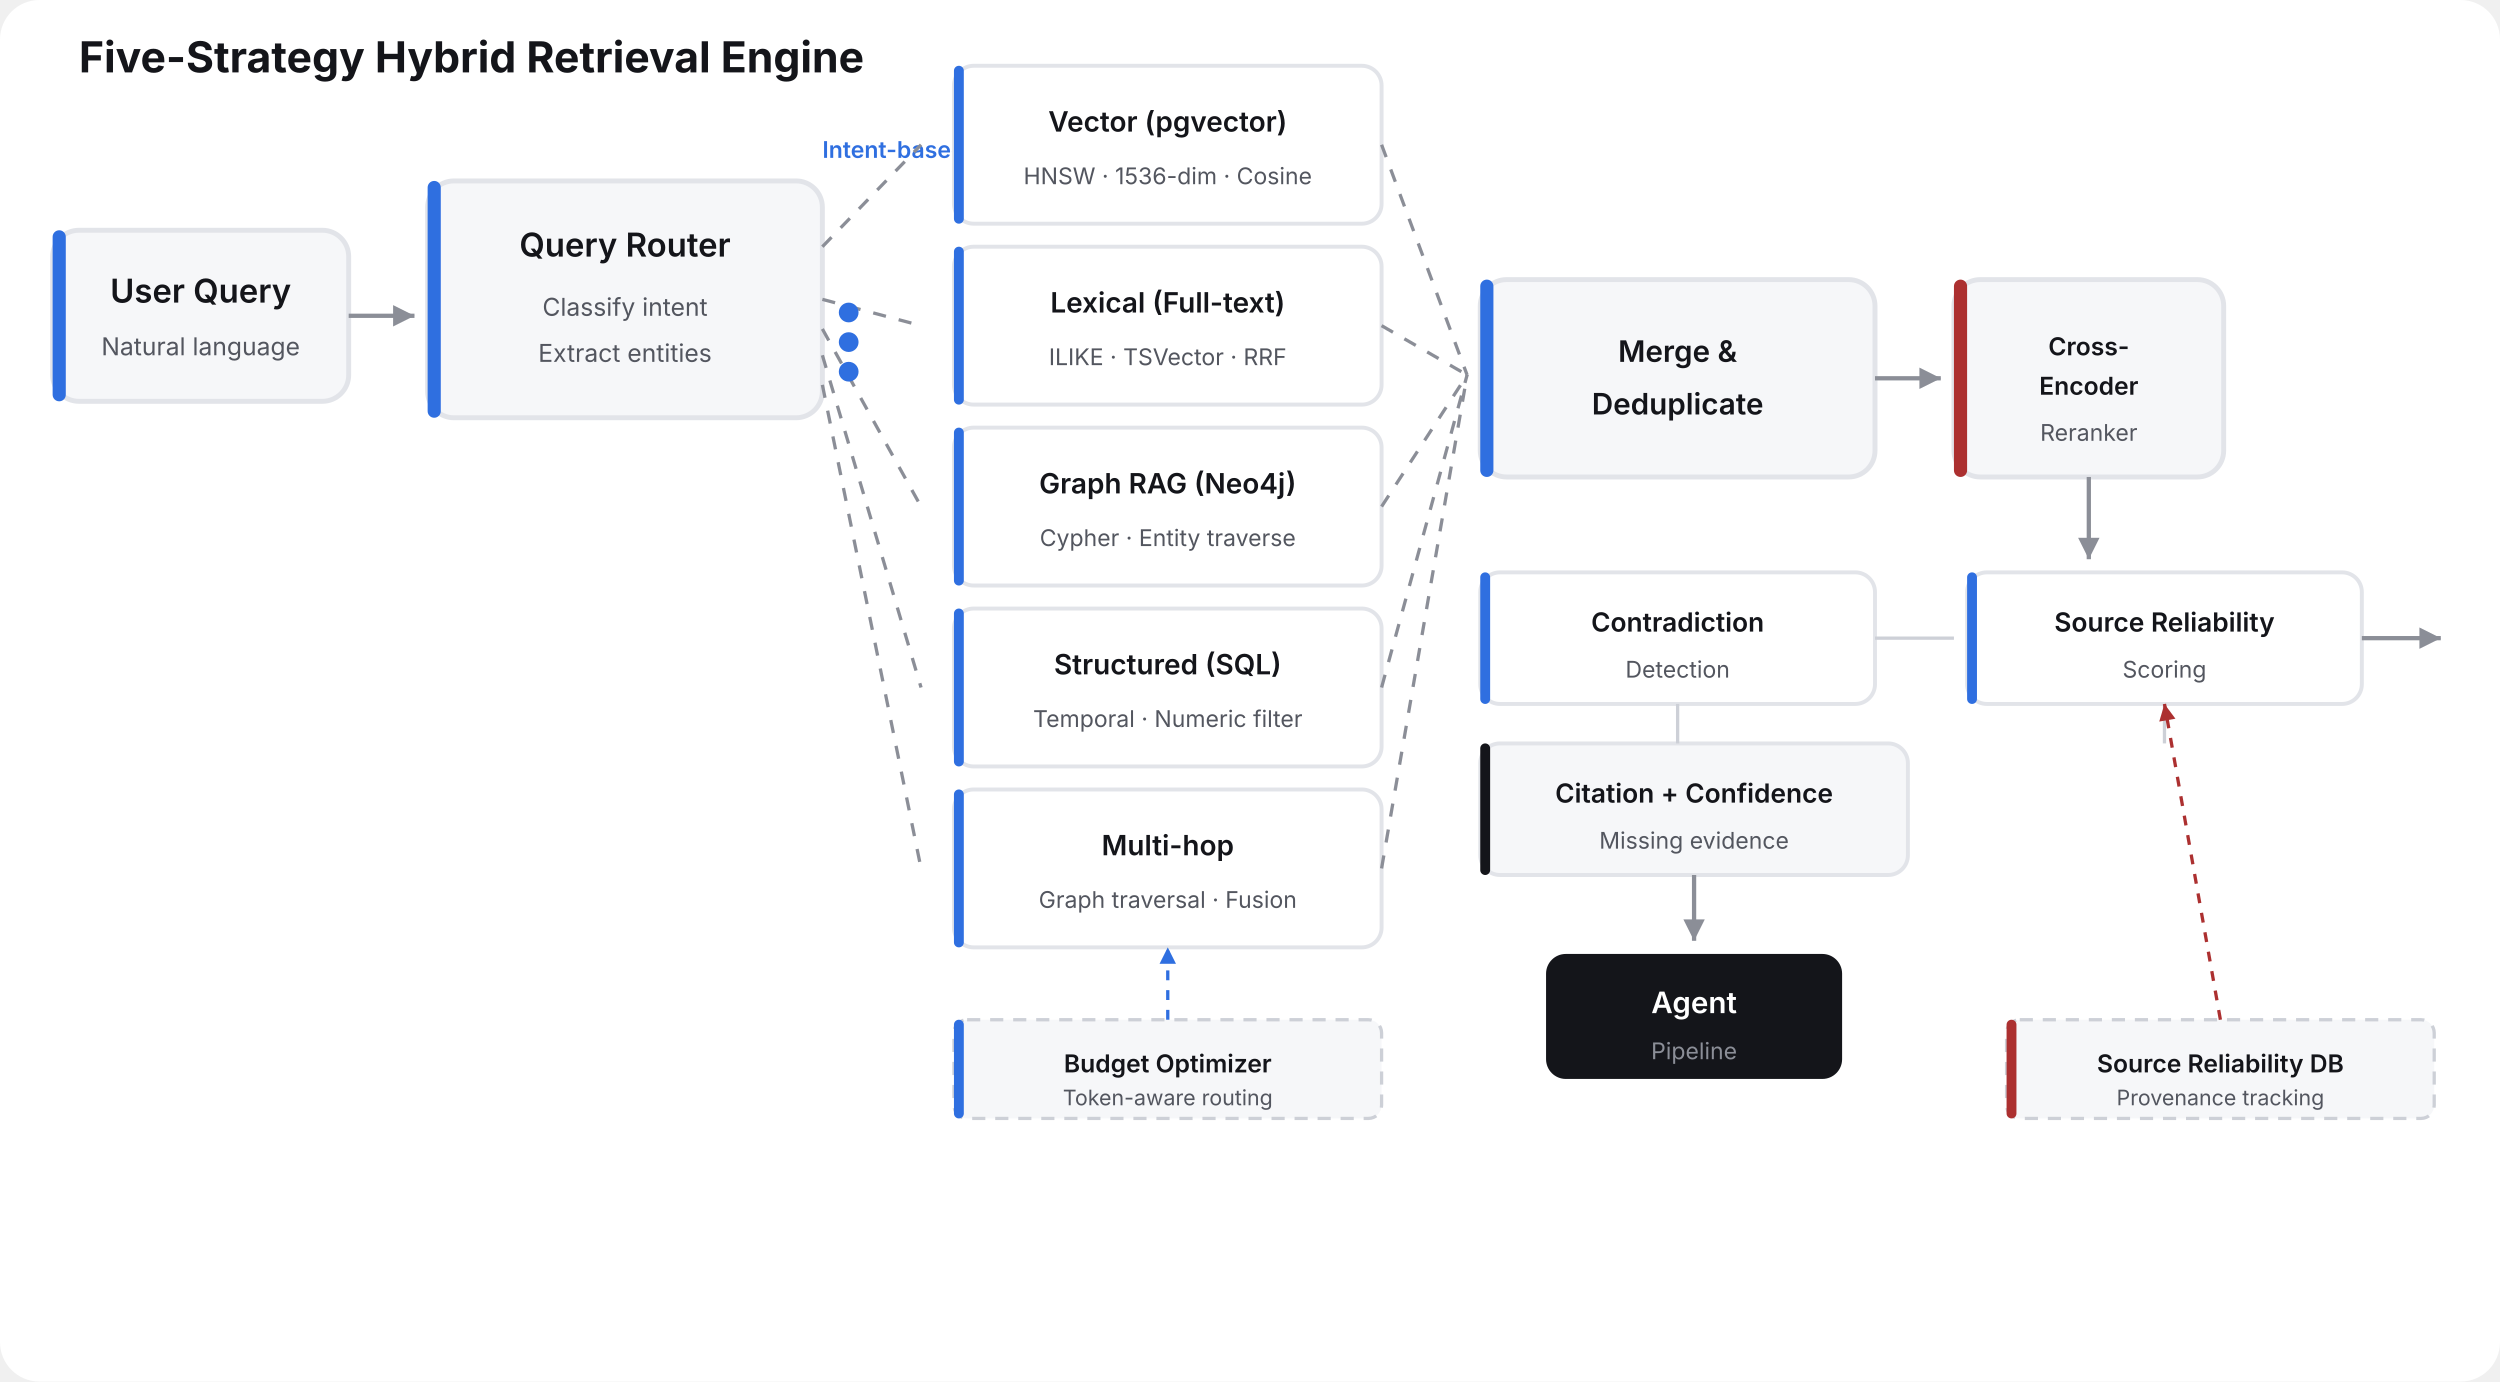
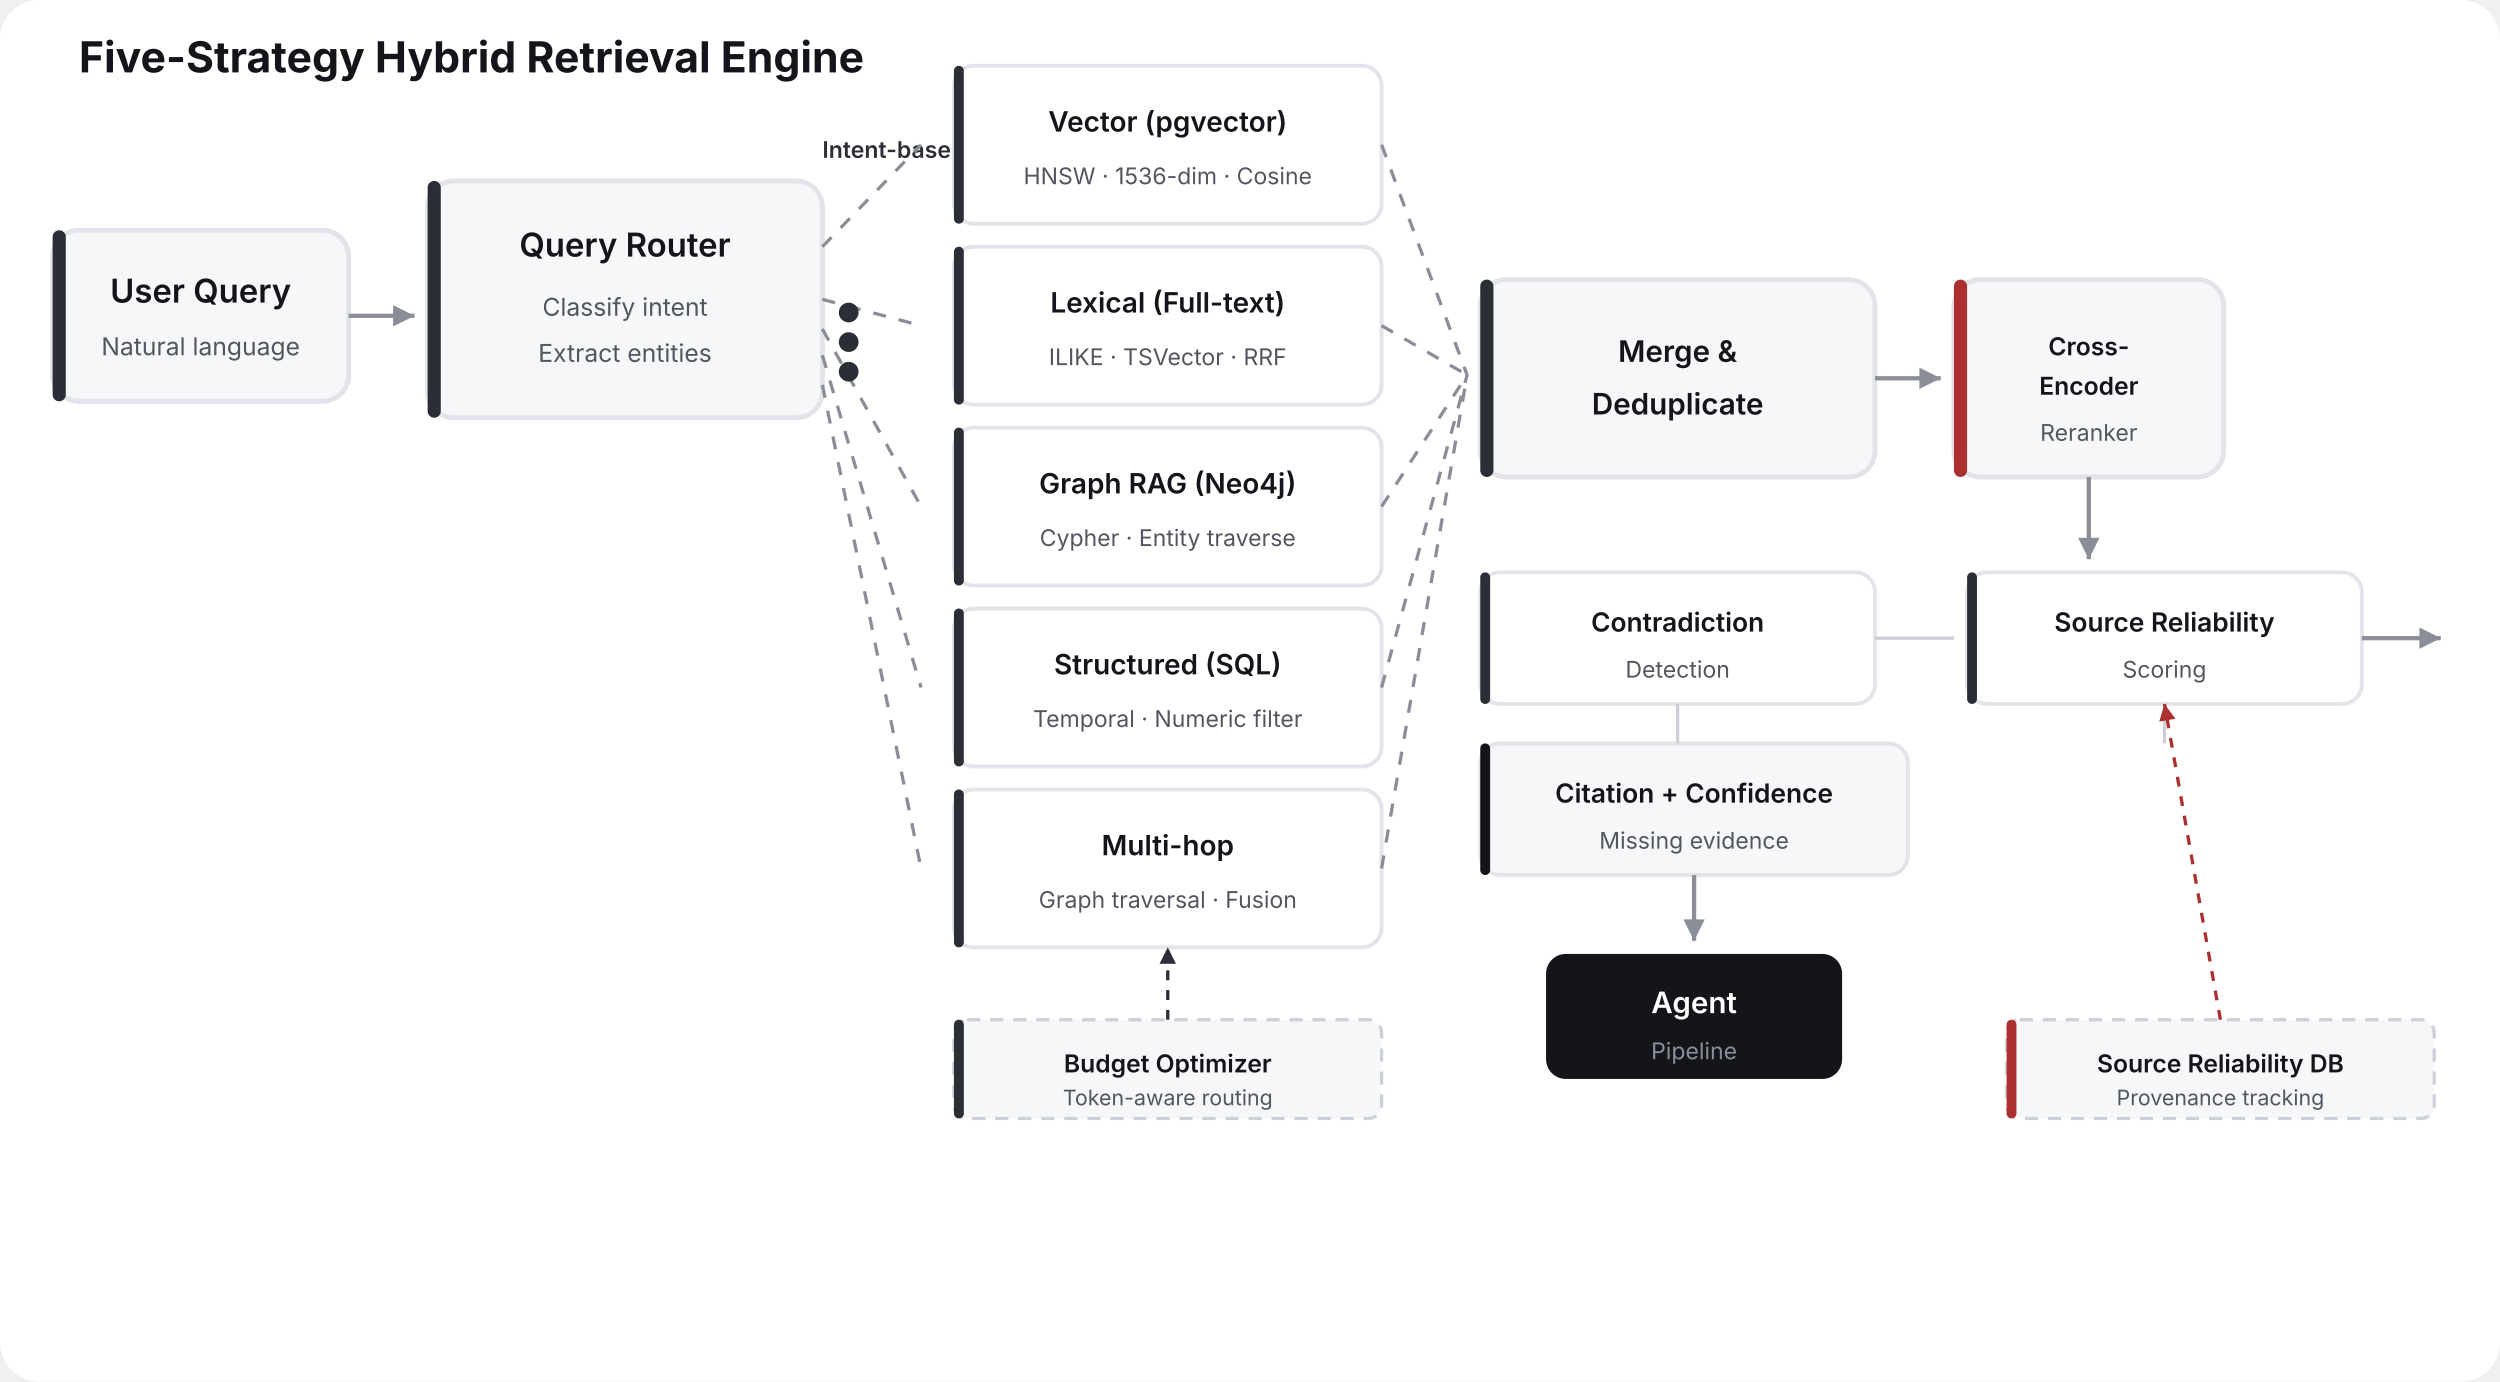
<svg xmlns="http://www.w3.org/2000/svg" viewBox="0 0 760 420" font-family="system-ui, -apple-system, sans-serif">
  <defs>
    <marker id="a" viewBox="0 0 10 10" refX="10" refY="5" markerWidth="5" markerHeight="5" orient="auto">
      <path d="M0,0 L10,5 L0,10 Z" fill="#8b8e97" />
    </marker>
    <marker id="b" viewBox="0 0 10 10" refX="10" refY="5" markerWidth="5" markerHeight="5" orient="auto">
      <path d="M0,0 L10,5 L0,10 Z" fill="#ac3030" />
    </marker>
    <marker id="c" viewBox="0 0 10 10" refX="10" refY="5" markerWidth="5" markerHeight="5" orient="auto">
-       <path d="M0,0 L10,5 L0,10 Z" fill="#2f6fe0" />
+       <path d="M0,0 L10,5 L0,10 Z" fill="#2b2e35" />
    </marker>
  </defs>
  <rect width="760" height="420" fill="#ffffff" rx="12" />
  <text x="24" y="22" fill="#14151a" font-size="13" font-weight="700">Five-Strategy Hybrid Retrieval Engine</text>
  <rect x="16" y="70" width="90" height="52" rx="8" fill="#f6f7f9" stroke="#e2e4e9" stroke-width="1.5" />
-   <rect x="16" y="70" width="4" height="52" rx="2" fill="#2f6fe0" />
+   <rect x="16" y="70" width="4" height="52" rx="2" fill="#2b2e35" />
  <text x="61" y="92" fill="#14151a" font-size="10" font-weight="600" text-anchor="middle">User Query</text>
  <text x="61" y="108" fill="#53565f" font-size="7.5" text-anchor="middle">Natural language</text>
  <line x1="106" y1="96" x2="126" y2="96" stroke="#8b8e97" stroke-width="1.3" marker-end="url(#a)" />
  <rect x="130" y="55" width="120" height="72" rx="8" fill="#f6f7f9" stroke="#e2e4e9" stroke-width="1.5" />
-   <rect x="130" y="55" width="4" height="72" rx="2" fill="#2f6fe0" />
+   <rect x="130" y="55" width="4" height="72" rx="2" fill="#2b2e35" />
  <text x="190" y="78" fill="#14151a" font-size="10" font-weight="600" text-anchor="middle">Query Router</text>
  <text x="190" y="96" fill="#53565f" font-size="7.5" text-anchor="middle">Classify intent</text>
  <text x="190" y="110" fill="#53565f" font-size="7.5" text-anchor="middle">Extract entities</text>
-   <text x="250" y="48" fill="#2f6fe0" font-size="7" font-weight="600">Intent-based dispatch</text>
+   <text x="250" y="48" fill="#2b2e35" font-size="7" font-weight="600">Intent-based dispatch</text>
  <rect x="290" y="20" width="130" height="48" rx="6" fill="#ffffff" stroke="#e2e4e9" stroke-width="1.2" />
-   <rect x="290" y="20" width="3" height="48" rx="1.5" fill="#2f6fe0" />
+   <rect x="290" y="20" width="3" height="48" rx="1.5" fill="#2b2e35" />
  <text x="355" y="40" fill="#14151a" font-size="8.5" font-weight="600" text-anchor="middle">Vector (pgvector)</text>
  <text x="355" y="56" fill="#53565f" font-size="7" text-anchor="middle">HNSW · 1536-dim · Cosine</text>
  <rect x="290" y="75" width="130" height="48" rx="6" fill="#ffffff" stroke="#e2e4e9" stroke-width="1.2" />
-   <rect x="290" y="75" width="3" height="48" rx="1.5" fill="#2f6fe0" />
+   <rect x="290" y="75" width="3" height="48" rx="1.5" fill="#2b2e35" />
  <text x="355" y="95" fill="#14151a" font-size="8.5" font-weight="600" text-anchor="middle">Lexical (Full-text)</text>
  <text x="355" y="111" fill="#53565f" font-size="7" text-anchor="middle">ILIKE · TSVector · RRF</text>
  <rect x="290" y="130" width="130" height="48" rx="6" fill="#ffffff" stroke="#e2e4e9" stroke-width="1.2" />
-   <rect x="290" y="130" width="3" height="48" rx="1.5" fill="#2f6fe0" />
+   <rect x="290" y="130" width="3" height="48" rx="1.5" fill="#2b2e35" />
  <text x="355" y="150" fill="#14151a" font-size="8.5" font-weight="600" text-anchor="middle">Graph RAG (Neo4j)</text>
  <text x="355" y="166" fill="#53565f" font-size="7" text-anchor="middle">Cypher · Entity traverse</text>
  <rect x="290" y="185" width="130" height="48" rx="6" fill="#ffffff" stroke="#e2e4e9" stroke-width="1.2" />
-   <rect x="290" y="185" width="3" height="48" rx="1.5" fill="#2f6fe0" />
+   <rect x="290" y="185" width="3" height="48" rx="1.5" fill="#2b2e35" />
  <text x="355" y="205" fill="#14151a" font-size="8.5" font-weight="600" text-anchor="middle">Structured (SQL)</text>
  <text x="355" y="221" fill="#53565f" font-size="7" text-anchor="middle">Temporal · Numeric filter</text>
  <rect x="290" y="240" width="130" height="48" rx="6" fill="#ffffff" stroke="#e2e4e9" stroke-width="1.2" />
-   <rect x="290" y="240" width="3" height="48" rx="1.5" fill="#2f6fe0" />
+   <rect x="290" y="240" width="3" height="48" rx="1.5" fill="#2b2e35" />
  <text x="355" y="260" fill="#14151a" font-size="8.5" font-weight="600" text-anchor="middle">Multi-hop</text>
  <text x="355" y="276" fill="#53565f" font-size="7" text-anchor="middle">Graph traversal · Fusion</text>
  <line x1="250" y1="75" x2="280" y2="44" stroke="#8b8e97" stroke-width="1" stroke-dasharray="4 4" />
  <line x1="250" y1="91" x2="280" y2="99" stroke="#8b8e97" stroke-width="1" stroke-dasharray="4 4" />
  <line x1="250" y1="100" x2="280" y2="154" stroke="#8b8e97" stroke-width="1" stroke-dasharray="4 4" />
  <line x1="250" y1="108" x2="280" y2="209" stroke="#8b8e97" stroke-width="1" stroke-dasharray="4 4" />
  <line x1="250" y1="117" x2="280" y2="264" stroke="#8b8e97" stroke-width="1" stroke-dasharray="4 4" />
  <line x1="420" y1="44" x2="446" y2="114" stroke="#8b8e97" stroke-width="1" stroke-dasharray="4 4" />
  <line x1="420" y1="99" x2="446" y2="114" stroke="#8b8e97" stroke-width="1" stroke-dasharray="4 4" />
  <line x1="420" y1="154" x2="446" y2="114" stroke="#8b8e97" stroke-width="1" stroke-dasharray="4 4" />
  <line x1="420" y1="209" x2="446" y2="114" stroke="#8b8e97" stroke-width="1" stroke-dasharray="4 4" />
  <line x1="420" y1="264" x2="446" y2="114" stroke="#8b8e97" stroke-width="1" stroke-dasharray="4 4" />
  <rect x="450" y="85" width="120" height="60" rx="8" fill="#f6f7f9" stroke="#e2e4e9" stroke-width="1.5" />
-   <rect x="450" y="85" width="4" height="60" rx="2" fill="#2f6fe0" />
+   <rect x="450" y="85" width="4" height="60" rx="2" fill="#2b2e35" />
  <text x="510" y="110" fill="#14151a" font-size="9" font-weight="600" text-anchor="middle">Merge &amp;</text>
  <text x="510" y="126" fill="#14151a" font-size="9" font-weight="600" text-anchor="middle">Deduplicate</text>
  <line x1="570" y1="115" x2="590" y2="115" stroke="#8b8e97" stroke-width="1.3" marker-end="url(#a)" />
  <rect x="594" y="85" width="82" height="60" rx="8" fill="#f6f7f9" stroke="#e2e4e9" stroke-width="1.5" />
  <rect x="594" y="85" width="4" height="60" rx="2" fill="#ac3030" />
  <text x="635" y="108" fill="#14151a" font-size="7.5" font-weight="600" text-anchor="middle">Cross-</text>
  <text x="635" y="120" fill="#14151a" font-size="7.5" font-weight="600" text-anchor="middle">Encoder</text>
  <text x="635" y="134" fill="#53565f" font-size="7" text-anchor="middle">Reranker</text>
  <line x1="635" y1="145" x2="635" y2="170" stroke="#8b8e97" stroke-width="1.3" marker-end="url(#a)" />
  <rect x="450" y="174" width="120" height="40" rx="6" fill="#ffffff" stroke="#e2e4e9" stroke-width="1.2" />
-   <rect x="450" y="174" width="3" height="40" rx="1.5" fill="#2f6fe0" />
+   <rect x="450" y="174" width="3" height="40" rx="1.5" fill="#2b2e35" />
  <text x="510" y="192" fill="#14151a" font-size="8" font-weight="600" text-anchor="middle">Contradiction</text>
  <text x="510" y="206" fill="#53565f" font-size="7" text-anchor="middle">Detection</text>
  <line x1="570" y1="194" x2="594" y2="194" stroke="#cdd0d7" stroke-width="1" />
  <rect x="598" y="174" width="120" height="40" rx="6" fill="#ffffff" stroke="#e2e4e9" stroke-width="1.2" />
-   <rect x="598" y="174" width="3" height="40" rx="1.5" fill="#2f6fe0" />
+   <rect x="598" y="174" width="3" height="40" rx="1.5" fill="#2b2e35" />
  <text x="658" y="192" fill="#14151a" font-size="8" font-weight="600" text-anchor="middle">Source Reliability</text>
  <text x="658" y="206" fill="#53565f" font-size="7" text-anchor="middle">Scoring</text>
  <line x1="718" y1="194" x2="742" y2="194" stroke="#8b8e97" stroke-width="1.3" marker-end="url(#a)" />
  <rect x="450" y="226" width="130" height="40" rx="6" fill="#f6f7f9" stroke="#e2e4e9" stroke-width="1.2" />
  <rect x="450" y="226" width="3" height="40" rx="1.5" fill="#14151a" />
  <text x="515" y="244" fill="#14151a" font-size="8" font-weight="600" text-anchor="middle">Citation + Confidence</text>
  <text x="515" y="258" fill="#53565f" font-size="7" text-anchor="middle">Missing evidence</text>
  <line x1="510" y1="214" x2="510" y2="226" stroke="#cdd0d7" stroke-width="1" />
  <line x1="658" y1="214" x2="658" y2="226" stroke="#cdd0d7" stroke-width="1" />
  <line x1="515" y1="266" x2="515" y2="286" stroke="#8b8e97" stroke-width="1.3" marker-end="url(#a)" />
  <rect x="470" y="290" width="90" height="38" rx="6" fill="#14151a" />
  <text x="515" y="308" fill="#ffffff" font-size="9" font-weight="600" text-anchor="middle">Agent</text>
  <text x="515" y="322" fill="#8b8e97" font-size="7" text-anchor="middle">Pipeline</text>
  <rect x="290" y="310" width="130" height="30" rx="4" fill="#f6f7f9" stroke="#cdd0d7" stroke-width="1" stroke-dasharray="4 3" />
-   <rect x="290" y="310" width="3" height="30" rx="1.5" fill="#2f6fe0" />
+   <rect x="290" y="310" width="3" height="30" rx="1.5" fill="#2b2e35" />
  <text x="355" y="326" fill="#14151a" font-size="7.5" font-weight="600" text-anchor="middle">Budget Optimizer</text>
  <text x="355" y="336" fill="#53565f" font-size="6.5" text-anchor="middle">Token-aware routing</text>
  <rect x="610" y="310" width="130" height="30" rx="4" fill="#f6f7f9" stroke="#cdd0d7" stroke-width="1" stroke-dasharray="4 3" />
  <rect x="610" y="310" width="3" height="30" rx="1.5" fill="#ac3030" />
  <text x="675" y="326" fill="#14151a" font-size="7.5" font-weight="600" text-anchor="middle">Source Reliability DB</text>
  <text x="675" y="336" fill="#53565f" font-size="6.5" text-anchor="middle">Provenance tracking</text>
-   <line x1="355" y1="310" x2="355" y2="288" stroke="#2f6fe0" stroke-width="1" stroke-dasharray="3 3" marker-end="url(#c)" />
+   <line x1="355" y1="310" x2="355" y2="288" stroke="#2b2e35" stroke-width="1" stroke-dasharray="3 3" marker-end="url(#c)" />
  <line x1="675" y1="310" x2="658" y2="214" stroke="#ac3030" stroke-width="1" stroke-dasharray="3 3" marker-end="url(#b)" />
-   <circle cx="258" cy="95" r="3" fill="#2f6fe0" />
-   <circle cx="258" cy="104" r="3" fill="#2f6fe0" />
-   <circle cx="258" cy="113" r="3" fill="#2f6fe0" />
+   <circle cx="258" cy="95" r="3" fill="#2b2e35" />
+   <circle cx="258" cy="104" r="3" fill="#2b2e35" />
+   <circle cx="258" cy="113" r="3" fill="#2b2e35" />
</svg>
